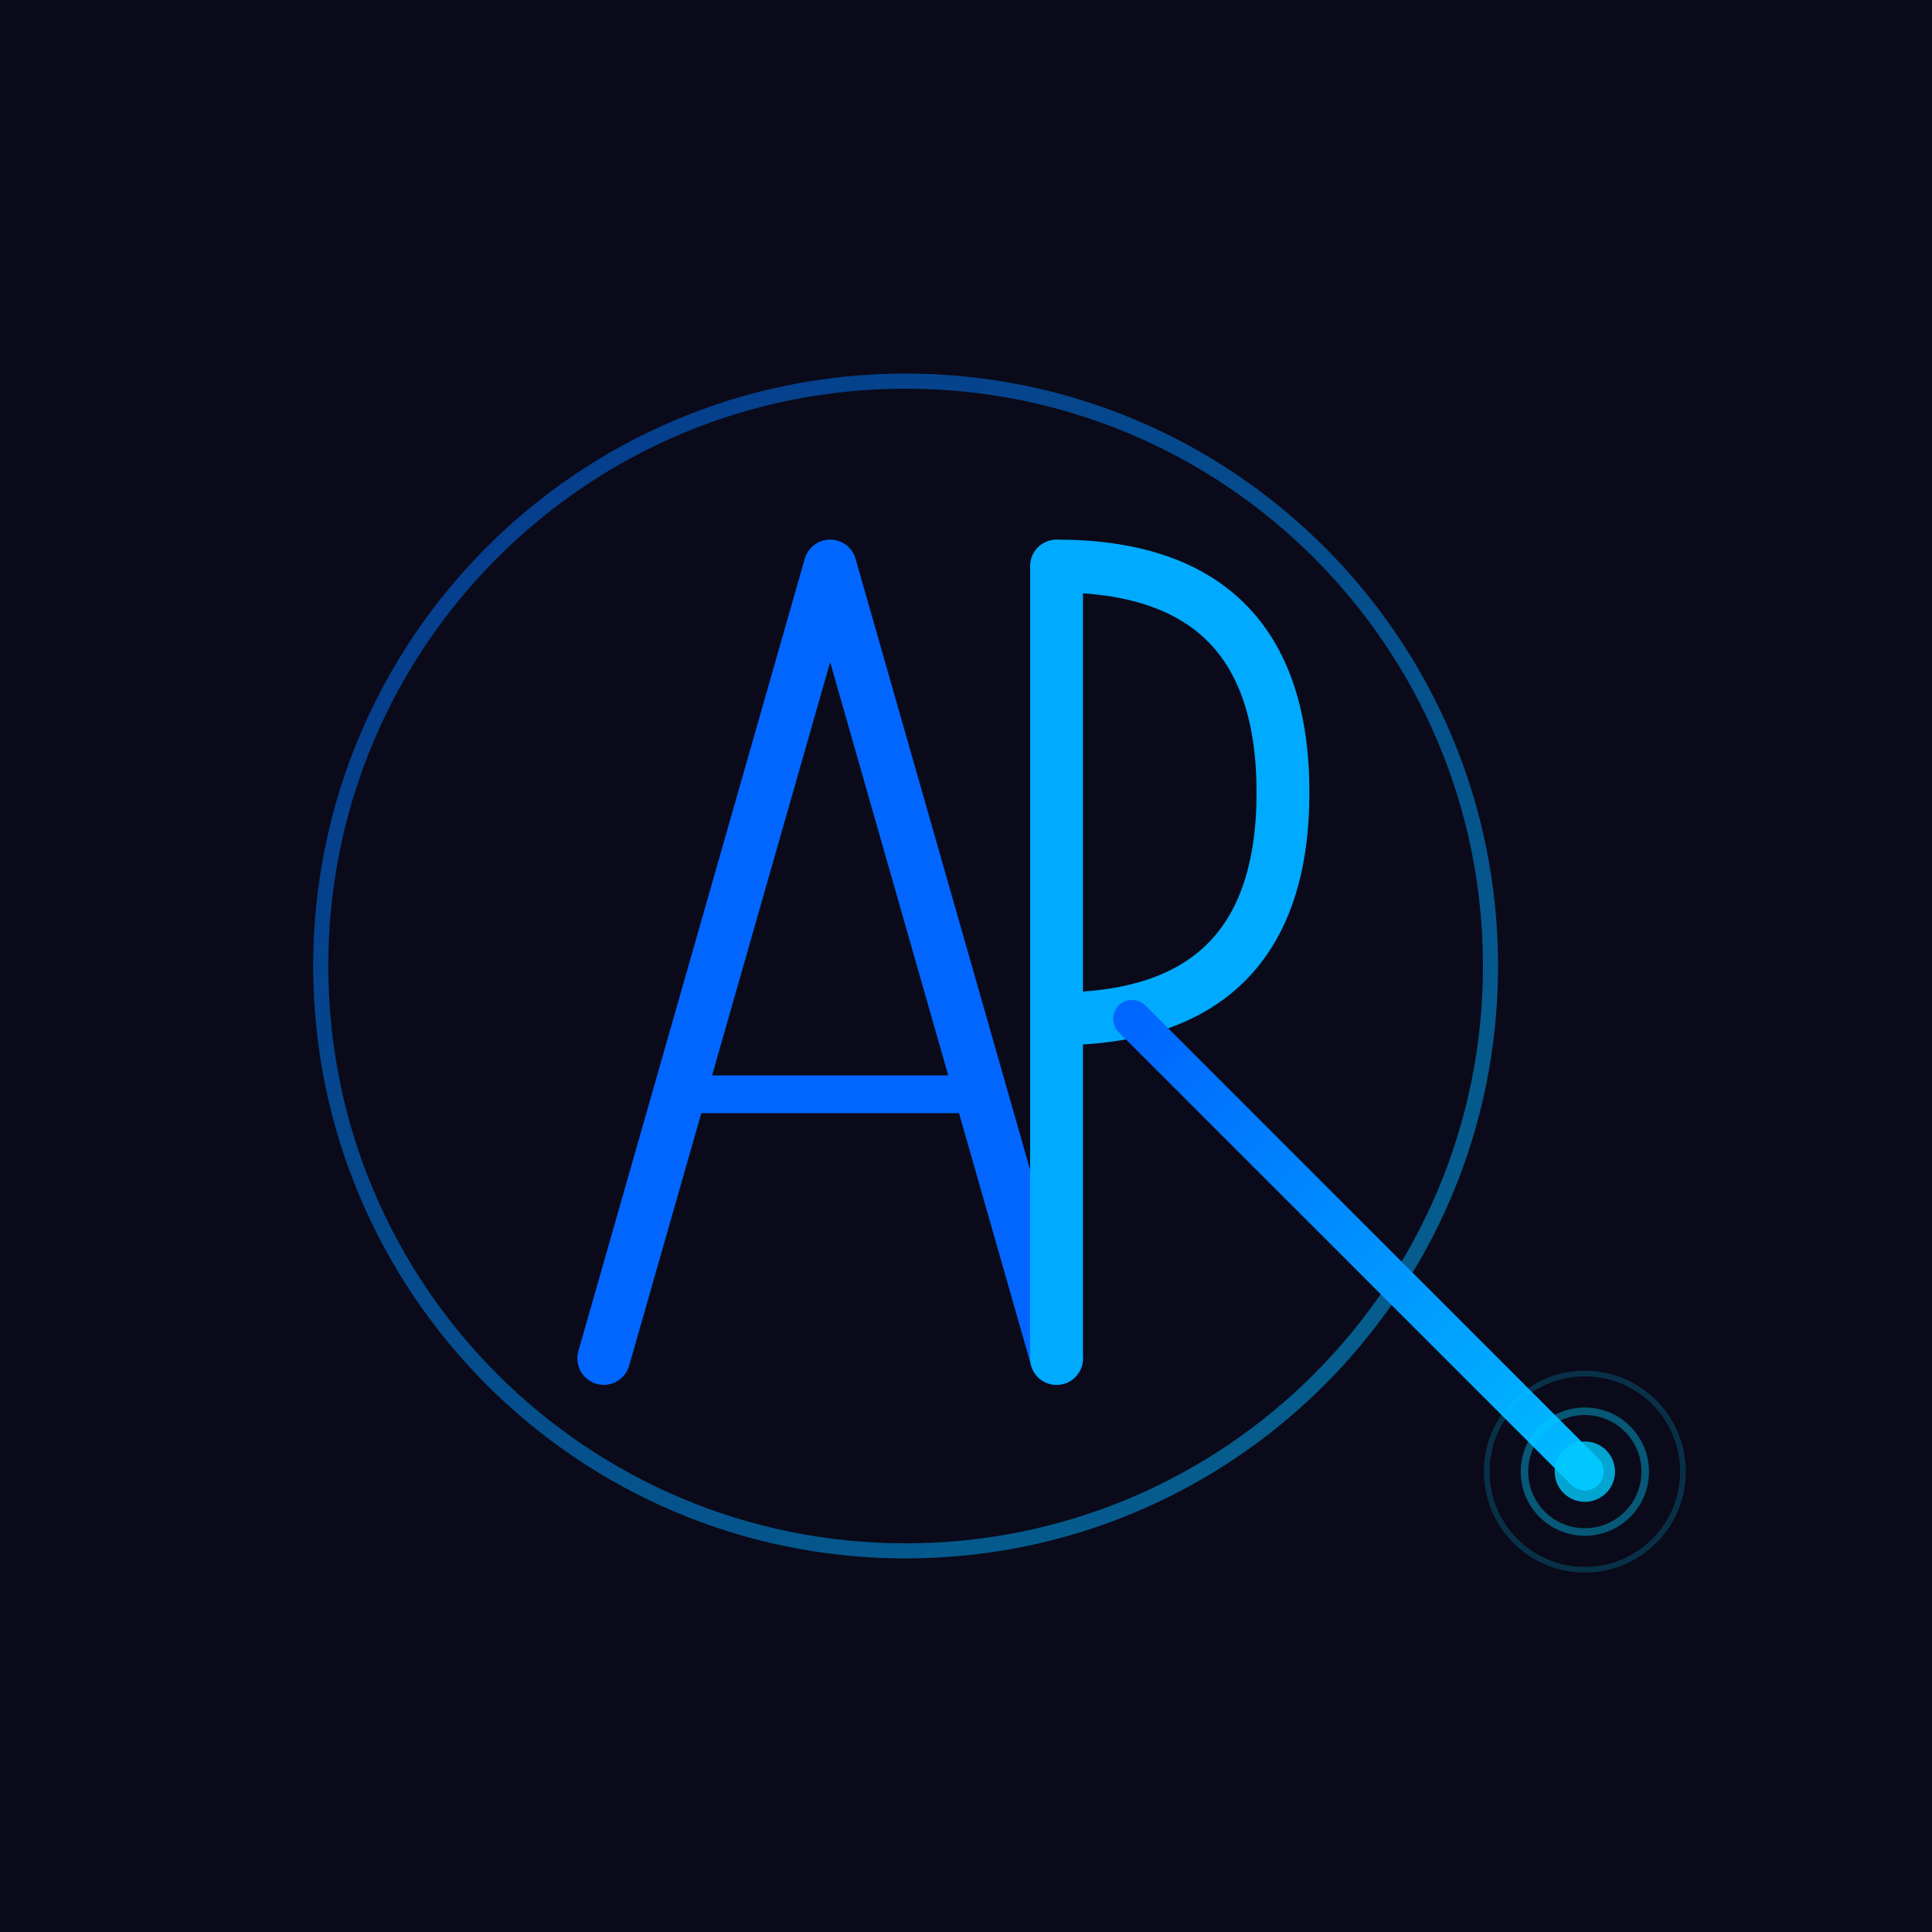
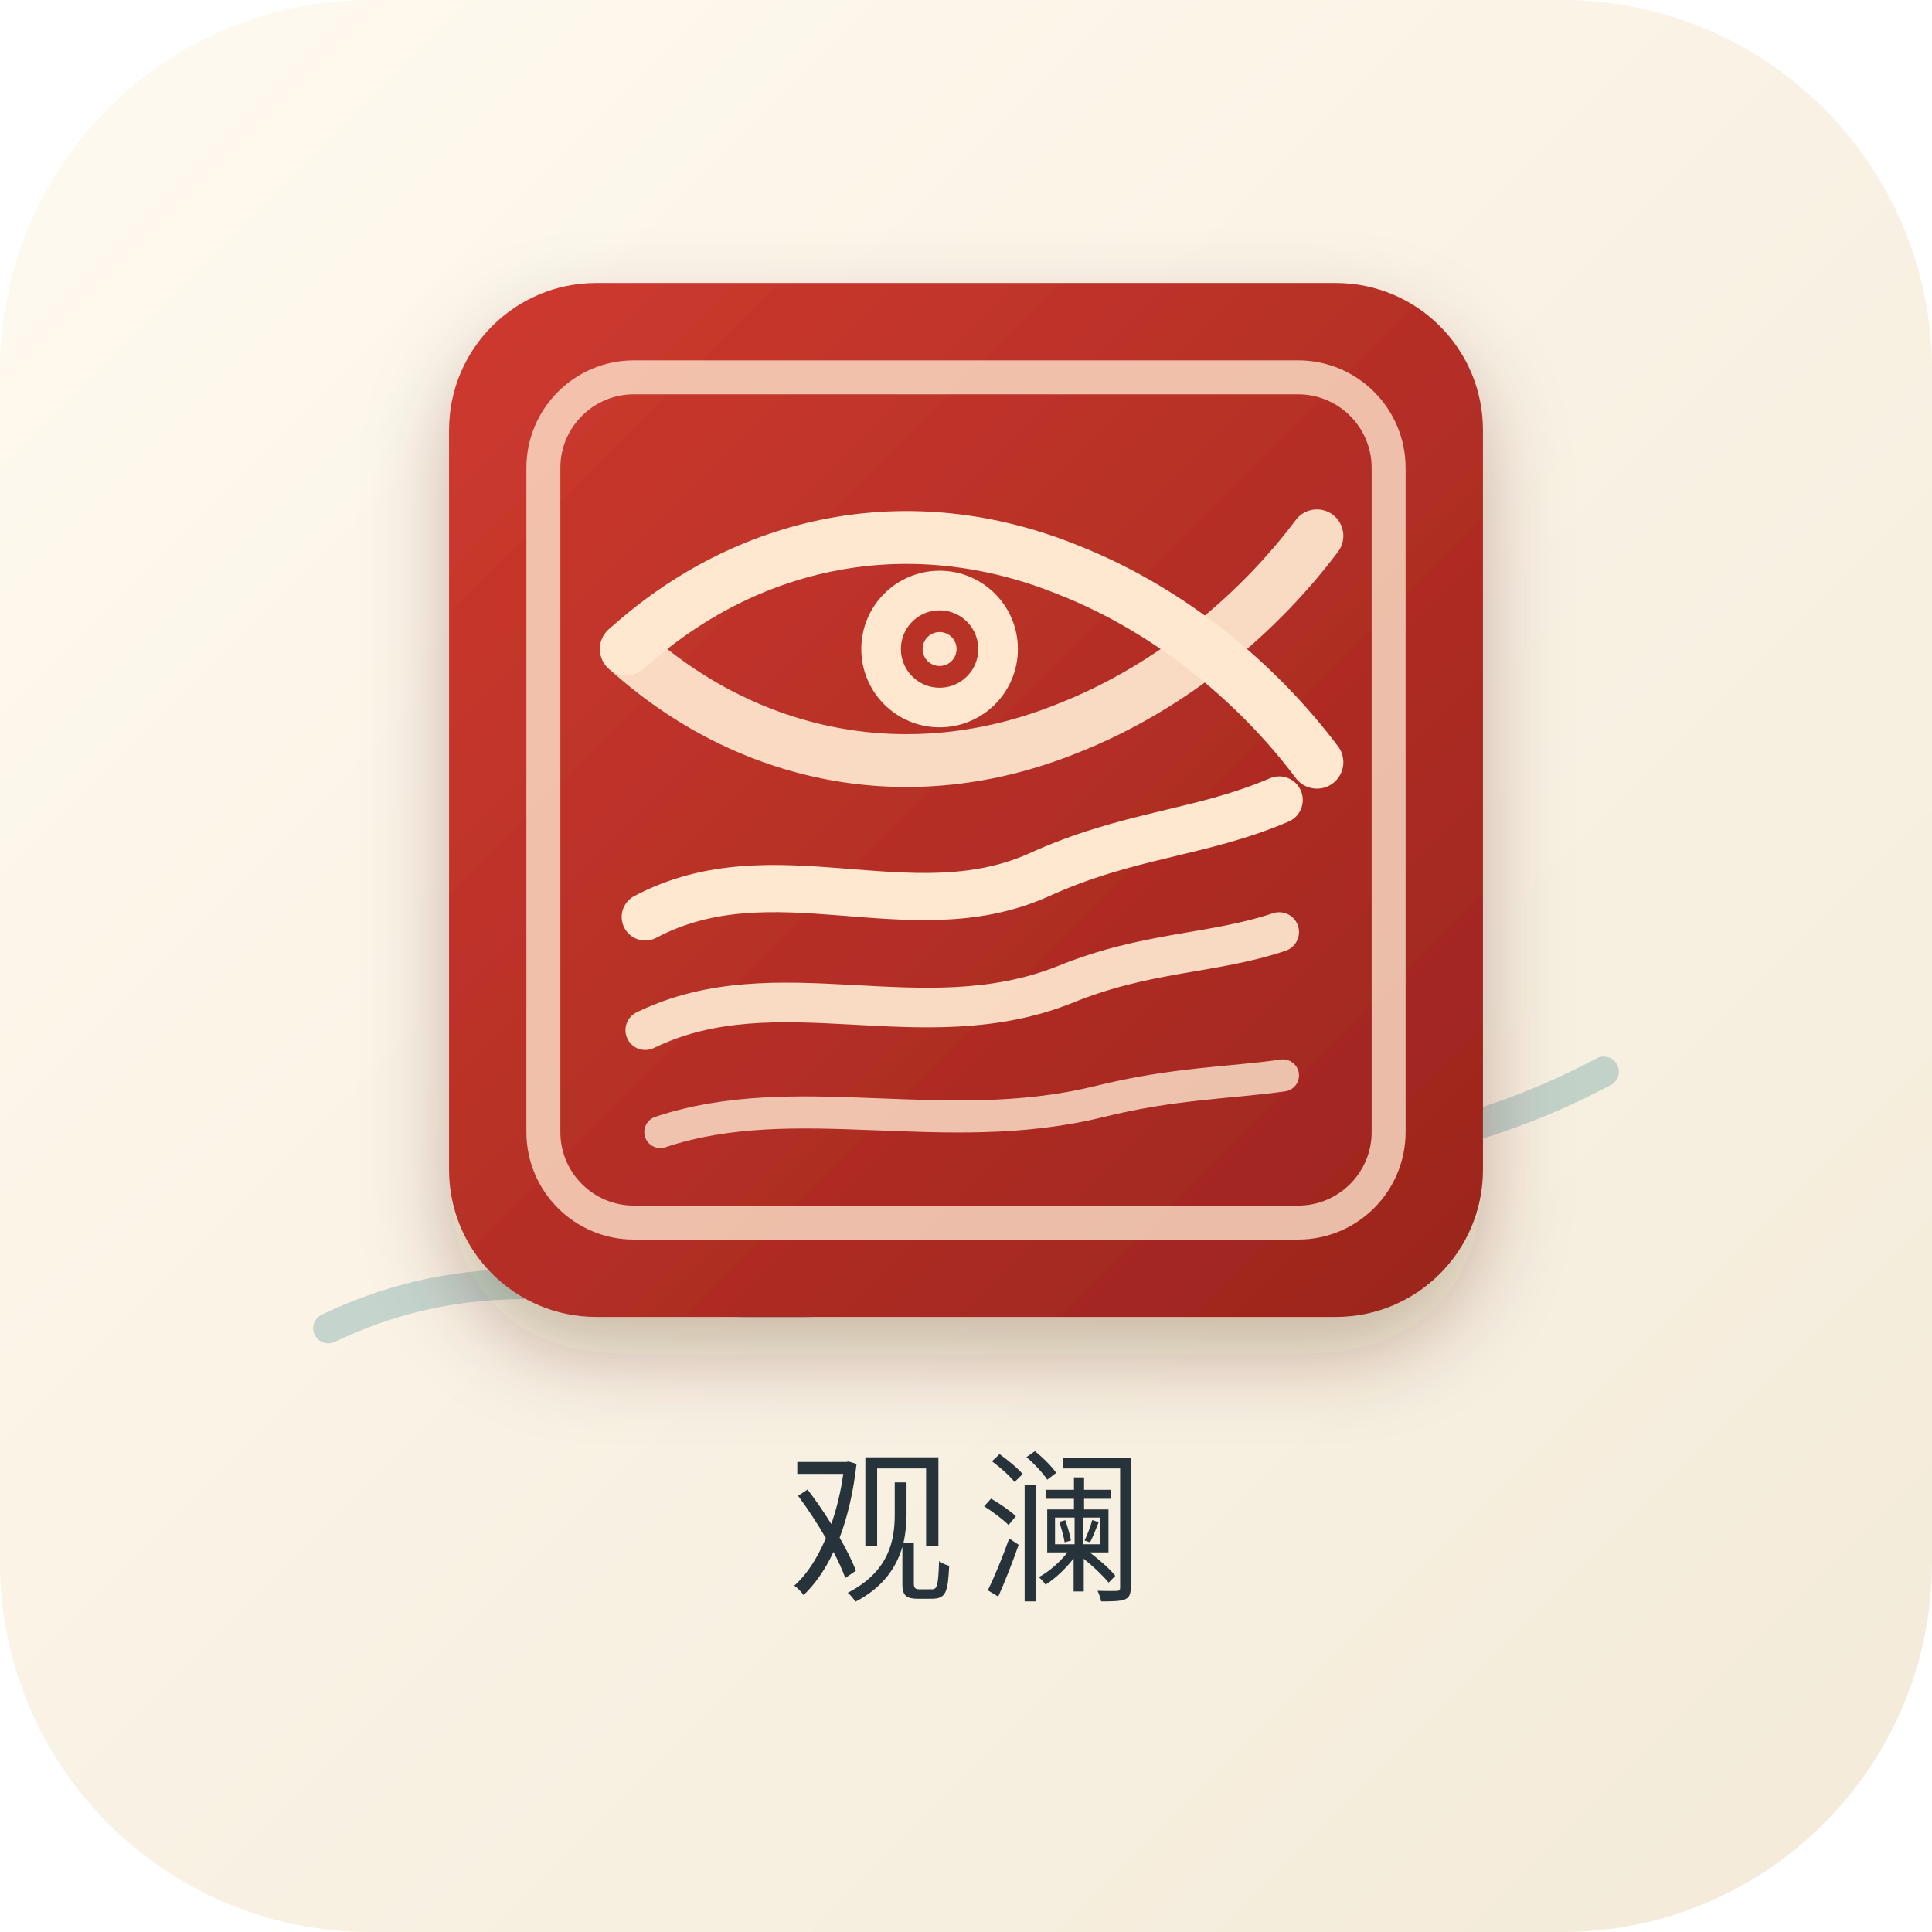
- <svg xmlns="http://www.w3.org/2000/svg" viewBox="0 0 512 512" width="512" height="512">
+ <svg xmlns="http://www.w3.org/2000/svg" viewBox="0 0 1024 1024" width="1024" height="1024">
  <defs>
-     <linearGradient id="grad3" x1="0%" y1="0%" x2="100%" y2="100%">
-       <stop offset="0%" style="stop-color:#0066FF" />
-       <stop offset="100%" style="stop-color:#00BBFF" />
+     <linearGradient id="paper" x1="0" y1="0" x2="1" y2="1">
+       <stop offset="0%" stop-color="#fffaf0" />
+       <stop offset="100%" stop-color="#f3ead8" />
    </linearGradient>
+     <linearGradient id="seal" x1="0" y1="0" x2="1" y2="1">
+       <stop offset="0%" stop-color="#cf3a2f" />
+       <stop offset="100%" stop-color="#9a241d" />
+     </linearGradient>
+     <filter id="shadow" x="-20%" y="-20%" width="140%" height="140%">
+       <feDropShadow dx="0" dy="20" stdDeviation="22" flood-color="#4b1611" flood-opacity="0.28" />
+     </filter>
  </defs>
-   <rect width="512" height="512" fill="#0A0A1A" />
-   <circle cx="240" cy="256" r="155" fill="none" stroke="url(#grad3)" stroke-width="4" opacity="0.5" />
-   <path d="M 160 360 L 220 150 L 280 360" fill="none" stroke="#0066FF" stroke-width="14" stroke-linecap="round" stroke-linejoin="round" />
-   <line x1="178" y1="290" x2="262" y2="290" stroke="#0066FF" stroke-width="10" stroke-linecap="round" />
-   <path d="M 280 360 L 280 150 Q 340 150, 340 210 Q 340 270, 280 270" fill="none" stroke="#00AAFF" stroke-width="14" stroke-linecap="round" stroke-linejoin="round" />
-   <line x1="300" y1="270" x2="420" y2="390" stroke="url(#grad3)" stroke-width="10" stroke-linecap="round" />
-   <circle cx="420" cy="390" r="8" fill="#00CCFF" opacity="0.8" />
-   <circle cx="420" cy="390" r="16" fill="none" stroke="#00CCFF" stroke-width="2" opacity="0.4" />
-   <circle cx="420" cy="390" r="26" fill="none" stroke="#00CCFF" stroke-width="1.5" opacity="0.2" />
+   <rect width="1024" height="1024" rx="196" fill="url(#paper)" />
+   <path d="M174 704 C304 642 392 730 514 666 C632 604 730 632 850 568" fill="none" stroke="#1f7683" stroke-width="16" stroke-linecap="round" opacity="0.24" />
+   <rect x="238" y="150" width="548" height="548" rx="78" fill="url(#seal)" filter="url(#shadow)" />
+   <rect x="288" y="200" width="448" height="448" rx="48" fill="none" stroke="#ffe8cf" stroke-width="18" opacity="0.78" />
+   <g transform="translate(-14 -20)">
+     <path d="M346 364 C410 306 496 288 580 322 C636 344 682 384 712 424" fill="none" stroke="#ffe8cf" stroke-width="28" stroke-linecap="round" />
+     <path d="M346 364 C410 422 496 440 580 406 C636 384 682 344 712 304" fill="none" stroke="#ffe8cf" stroke-width="28" stroke-linecap="round" opacity="0.92" />
+     <circle cx="512" cy="364" r="31" fill="none" stroke="#ffe8cf" stroke-width="21" />
+     <circle cx="512" cy="364" r="9" fill="#ffe8cf" />
+     <path d="M356 506 C424 470 496 514 564 484 C612 462 650 462 692 444" fill="none" stroke="#ffe8cf" stroke-width="25" stroke-linecap="round" />
+     <path d="M356 566 C426 532 502 572 578 542 C622 524 656 526 692 514" fill="none" stroke="#ffe8cf" stroke-width="21" stroke-linecap="round" opacity="0.92" />
+     <path d="M364 620 C436 596 514 624 596 604 C636 594 666 594 694 590" fill="none" stroke="#ffe8cf" stroke-width="17" stroke-linecap="round" opacity="0.80" />
+     <circle cx="566" cy="484" r="10" fill="#ffe8cf" opacity="0.92" />
+   </g>
+   <text x="512" y="842" text-anchor="middle" font-family="STKaiti, Kaiti SC, STSong, Songti SC, serif" font-size="88" fill="#27333a" letter-spacing="12">观澜</text>
</svg>
